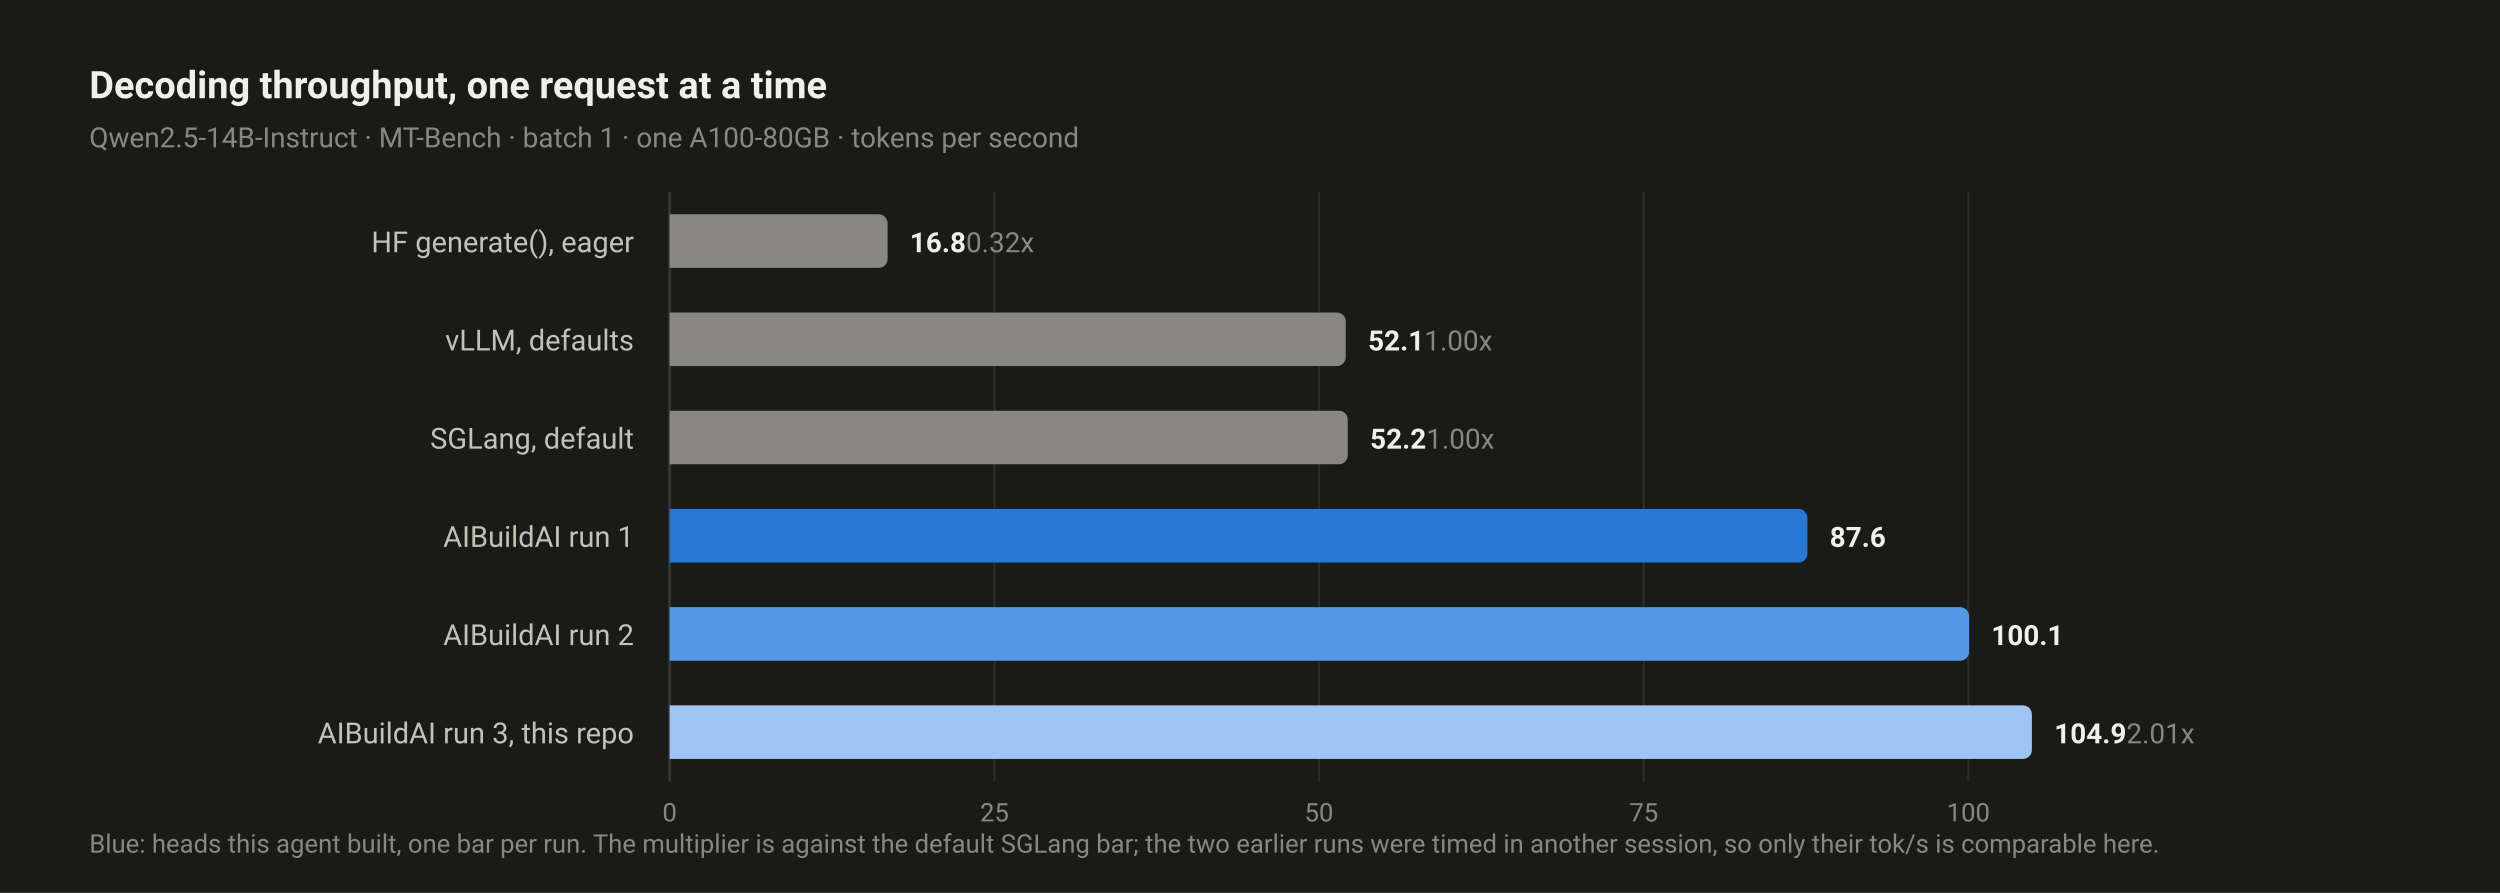
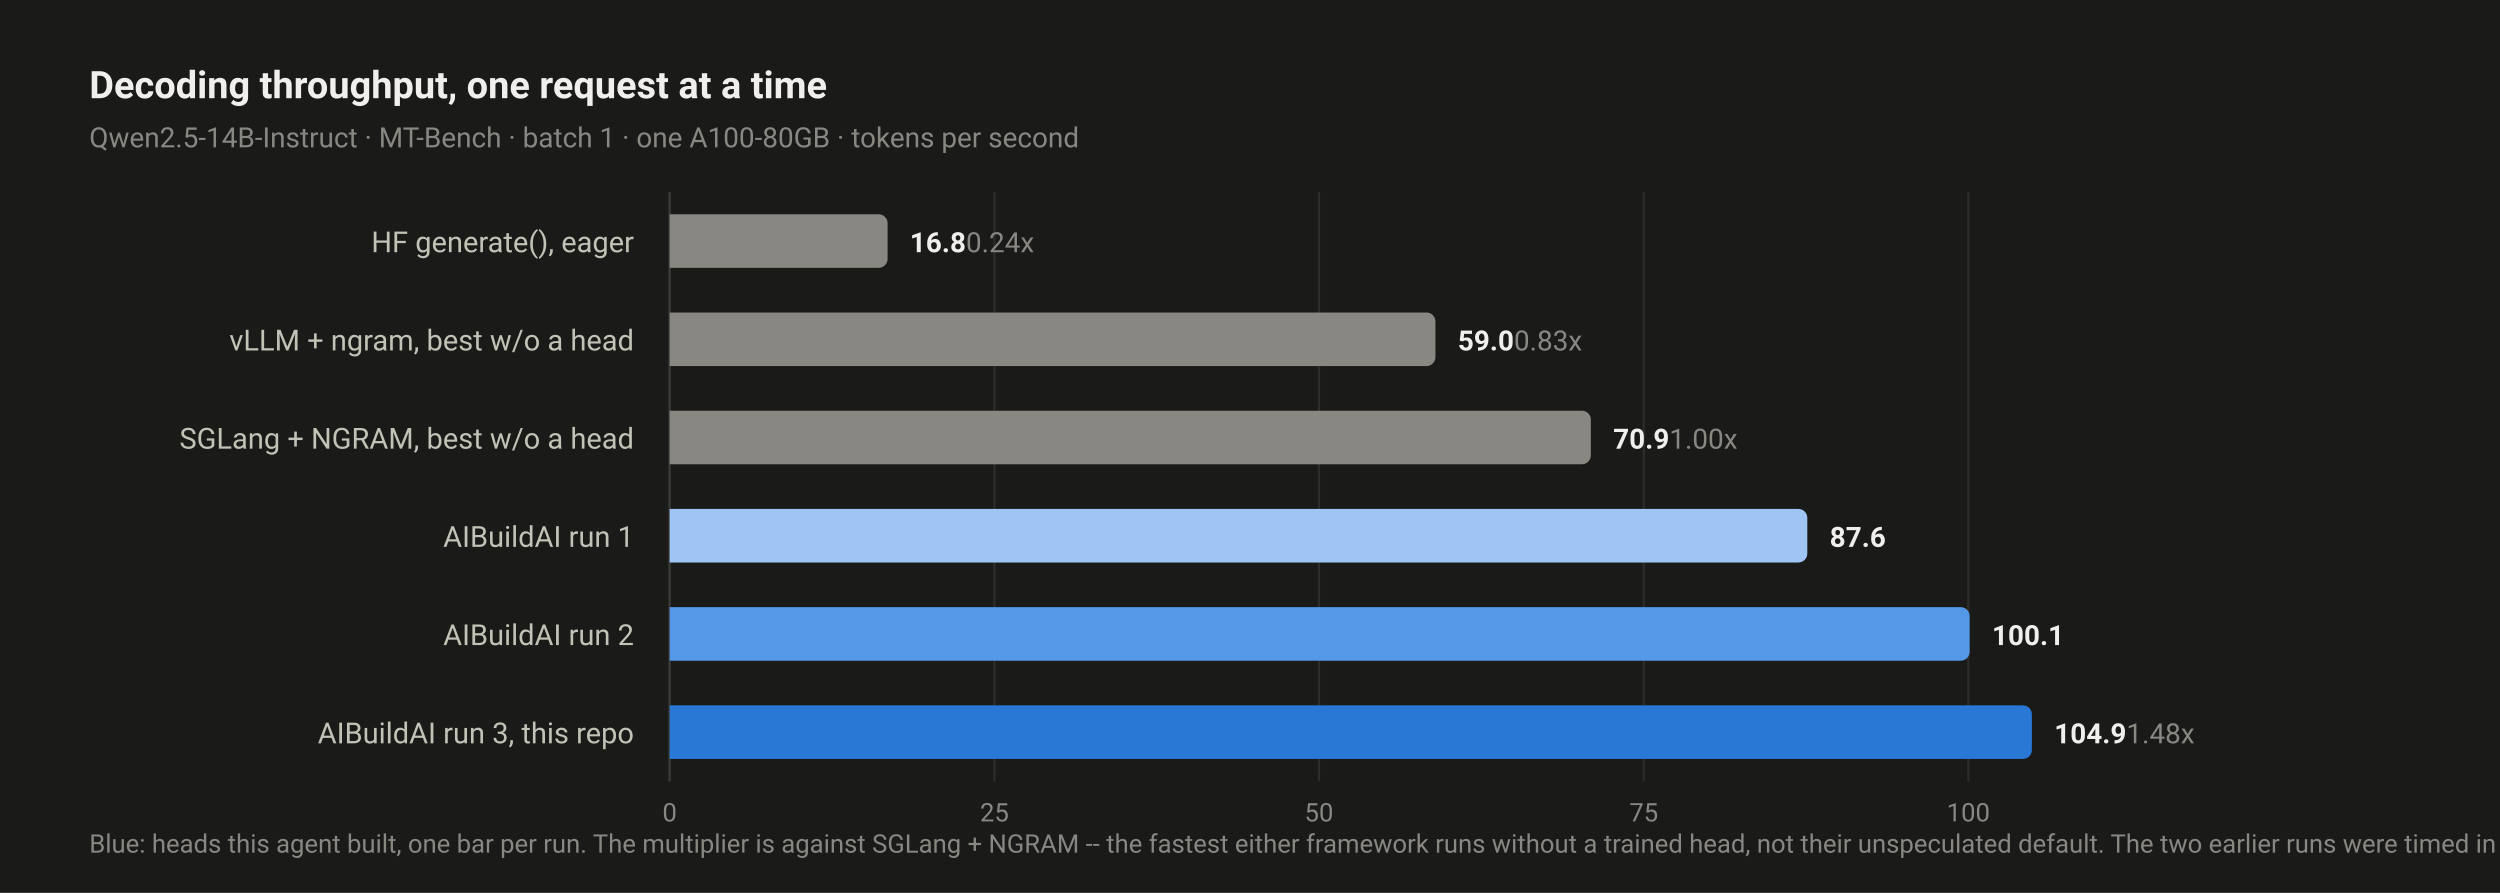
- <svg xmlns="http://www.w3.org/2000/svg" viewBox="0 0 1120 400" width="1120" height="400" role="img" aria-label="Decoding throughput: HF eager 16.8, vLLM 52.1, SGLang 52.2, AIBuildAI runs 87.6, 100.1 and 104.9 tokens per second">
+ <svg xmlns="http://www.w3.org/2000/svg" viewBox="0 0 1120 400" width="1120" height="400" role="img" aria-label="Decoding throughput: HF eager 16.8, vLLM + ngram 59.0, SGLang + NGRAM 70.9, AIBuildAI runs 87.6, 100.1 and 104.9 tokens per second">
  <rect width="1120" height="400" fill="#1a1a19" />
  <text x="40" y="44" font-family="system-ui, -apple-system, &quot;Segoe UI&quot;, Roboto, sans-serif" font-size="17" font-weight="600" fill="#f0efec">Decoding throughput, one request at a time</text>
  <text x="40" y="66" font-family="system-ui, -apple-system, &quot;Segoe UI&quot;, Roboto, sans-serif" font-size="12.5" fill="#898781">Qwen2.5-14B-Instruct · MT-Bench · batch 1 · one A100-80GB · tokens per second</text>
  <line x1="300.0" y1="86" x2="300.0" y2="350" stroke="#2c2c2a" stroke-width="1" />
  <text x="300.0" y="368" font-family="system-ui, -apple-system, &quot;Segoe UI&quot;, Roboto, sans-serif" font-size="11.5" fill="#898781" text-anchor="middle">0</text>
  <line x1="445.5" y1="86" x2="445.5" y2="350" stroke="#2c2c2a" stroke-width="1" />
  <text x="445.5" y="368" font-family="system-ui, -apple-system, &quot;Segoe UI&quot;, Roboto, sans-serif" font-size="11.5" fill="#898781" text-anchor="middle">25</text>
  <line x1="590.9" y1="86" x2="590.9" y2="350" stroke="#2c2c2a" stroke-width="1" />
  <text x="590.9" y="368" font-family="system-ui, -apple-system, &quot;Segoe UI&quot;, Roboto, sans-serif" font-size="11.5" fill="#898781" text-anchor="middle">50</text>
  <line x1="736.4" y1="86" x2="736.4" y2="350" stroke="#2c2c2a" stroke-width="1" />
  <text x="736.4" y="368" font-family="system-ui, -apple-system, &quot;Segoe UI&quot;, Roboto, sans-serif" font-size="11.5" fill="#898781" text-anchor="middle">75</text>
  <line x1="881.8" y1="86" x2="881.8" y2="350" stroke="#2c2c2a" stroke-width="1" />
  <text x="881.8" y="368" font-family="system-ui, -apple-system, &quot;Segoe UI&quot;, Roboto, sans-serif" font-size="11.5" fill="#898781" text-anchor="middle">100</text>
  <line x1="300" y1="86" x2="300" y2="350" stroke="#383835" stroke-width="1" />
  <text x="284" y="113" font-family="system-ui, -apple-system, &quot;Segoe UI&quot;, Roboto, sans-serif" font-size="13" fill="#c3c2b7" text-anchor="end">HF generate(), eager</text>
  <path d="M300 96 H393.647 a4 4 0 0 1 4 4 V116 a4 4 0 0 1 -4 4 H300 Z" fill="#898781" />
-   <text x="407.6" y="113" font-family="system-ui, -apple-system, &quot;Segoe UI&quot;, Roboto, sans-serif" font-size="12.5" font-weight="600" fill="#f0efec">16.8<tspan fill="#898781" font-weight="400">  0.32x</tspan>
+   <text x="407.6" y="113" font-family="system-ui, -apple-system, &quot;Segoe UI&quot;, Roboto, sans-serif" font-size="12.5" font-weight="600" fill="#f0efec">16.8<tspan fill="#898781" font-weight="400">  0.24x</tspan>
  </text>
-   <text x="284" y="157" font-family="system-ui, -apple-system, &quot;Segoe UI&quot;, Roboto, sans-serif" font-size="13" fill="#c3c2b7" text-anchor="end">vLLM, defaults</text>
-   <path d="M300 140 H598.889 a4 4 0 0 1 4 4 V160 a4 4 0 0 1 -4 4 H300 Z" fill="#898781" />
-   <text x="612.9" y="157" font-family="system-ui, -apple-system, &quot;Segoe UI&quot;, Roboto, sans-serif" font-size="12.5" font-weight="600" fill="#f0efec">52.1<tspan fill="#898781" font-weight="400">  1.00x</tspan>
+   <text x="284" y="157" font-family="system-ui, -apple-system, &quot;Segoe UI&quot;, Roboto, sans-serif" font-size="13" fill="#c3c2b7" text-anchor="end">vLLM + ngram, best w/o a head</text>
+   <path d="M300 140 H639.075 a4 4 0 0 1 4 4 V160 a4 4 0 0 1 -4 4 H300 Z" fill="#898781" />
+   <text x="653.1" y="157" font-family="system-ui, -apple-system, &quot;Segoe UI&quot;, Roboto, sans-serif" font-size="12.5" font-weight="600" fill="#f0efec">59.0<tspan fill="#898781" font-weight="400">  0.83x</tspan>
  </text>
-   <text x="284" y="201" font-family="system-ui, -apple-system, &quot;Segoe UI&quot;, Roboto, sans-serif" font-size="13" fill="#c3c2b7" text-anchor="end">SGLang, default</text>
-   <path d="M300 184 H599.791 a4 4 0 0 1 4 4 V204 a4 4 0 0 1 -4 4 H300 Z" fill="#898781" />
-   <text x="613.8" y="201" font-family="system-ui, -apple-system, &quot;Segoe UI&quot;, Roboto, sans-serif" font-size="12.5" font-weight="600" fill="#f0efec">52.2<tspan fill="#898781" font-weight="400">  1.00x</tspan>
+   <text x="284" y="201" font-family="system-ui, -apple-system, &quot;Segoe UI&quot;, Roboto, sans-serif" font-size="13" fill="#c3c2b7" text-anchor="end">SGLang + NGRAM, best w/o a head</text>
+   <path d="M300 184 H708.695 a4 4 0 0 1 4 4 V204 a4 4 0 0 1 -4 4 H300 Z" fill="#898781" />
+   <text x="722.7" y="201" font-family="system-ui, -apple-system, &quot;Segoe UI&quot;, Roboto, sans-serif" font-size="12.5" font-weight="600" fill="#f0efec">70.9<tspan fill="#898781" font-weight="400">  1.00x</tspan>
  </text>
  <text x="284" y="245" font-family="system-ui, -apple-system, &quot;Segoe UI&quot;, Roboto, sans-serif" font-size="13" fill="#c3c2b7" text-anchor="end">AIBuildAI run 1</text>
-   <path d="M300 228 H805.719 a4 4 0 0 1 4 4 V248 a4 4 0 0 1 -4 4 H300 Z" fill="#2a78d6" />
+   <path d="M300 228 H805.673 a4 4 0 0 1 4 4 V248 a4 4 0 0 1 -4 4 H300 Z" fill="#9ec5f4" />
  <text x="819.7" y="245" font-family="system-ui, -apple-system, &quot;Segoe UI&quot;, Roboto, sans-serif" font-size="12.5" font-weight="600" fill="#f0efec">87.6<tspan fill="#898781" font-weight="400">  </tspan>
  </text>
  <text x="284" y="289" font-family="system-ui, -apple-system, &quot;Segoe UI&quot;, Roboto, sans-serif" font-size="13" fill="#c3c2b7" text-anchor="end">AIBuildAI run 2</text>
-   <path d="M300 272 H878.15 a4 4 0 0 1 4 4 V292 a4 4 0 0 1 -4 4 H300 Z" fill="#5598e7" />
-   <text x="892.1" y="289" font-family="system-ui, -apple-system, &quot;Segoe UI&quot;, Roboto, sans-serif" font-size="12.5" font-weight="600" fill="#f0efec">100.1<tspan fill="#898781" font-weight="400">  </tspan>
+   <path d="M300 272 H878.4 a4 4 0 0 1 4 4 V292 a4 4 0 0 1 -4 4 H300 Z" fill="#5598e7" />
+   <text x="892.4" y="289" font-family="system-ui, -apple-system, &quot;Segoe UI&quot;, Roboto, sans-serif" font-size="12.5" font-weight="600" fill="#f0efec">100.1<tspan fill="#898781" font-weight="400">  </tspan>
  </text>
  <text x="284" y="333" font-family="system-ui, -apple-system, &quot;Segoe UI&quot;, Roboto, sans-serif" font-size="13" fill="#c3c2b7" text-anchor="end">AIBuildAI run 3, this repo</text>
-   <path d="M300 316 H906.281 a4 4 0 0 1 4 4 V336 a4 4 0 0 1 -4 4 H300 Z" fill="#9ec5f4" />
-   <text x="920.3" y="333" font-family="system-ui, -apple-system, &quot;Segoe UI&quot;, Roboto, sans-serif" font-size="12.5" font-weight="600" fill="#f0efec">104.9<tspan fill="#898781" font-weight="400">  2.01x</tspan>
+   <path d="M300 316 H906.281 a4 4 0 0 1 4 4 V336 a4 4 0 0 1 -4 4 H300 Z" fill="#2a78d6" />
+   <text x="920.3" y="333" font-family="system-ui, -apple-system, &quot;Segoe UI&quot;, Roboto, sans-serif" font-size="12.5" font-weight="600" fill="#f0efec">104.9<tspan fill="#898781" font-weight="400">  1.48x</tspan>
  </text>
-   <text x="40" y="382" font-family="system-ui, -apple-system, &quot;Segoe UI&quot;, Roboto, sans-serif" font-size="11.5" fill="#898781">Blue: heads this agent built, one bar per run. The multiplier is against the default SGLang bar; the two earlier runs were timed in another session, so only their tok/s is comparable here.</text>
+   <text x="40" y="382" font-family="system-ui, -apple-system, &quot;Segoe UI&quot;, Roboto, sans-serif" font-size="11.5" fill="#898781">Blue: heads this agent built, one bar per run. The multiplier is against SGLang + NGRAM -- the fastest either framework runs without a trained head, not their unspeculated default. The two earlier runs were timed in another session, so only their tok/s is comparable here.</text>
</svg>
